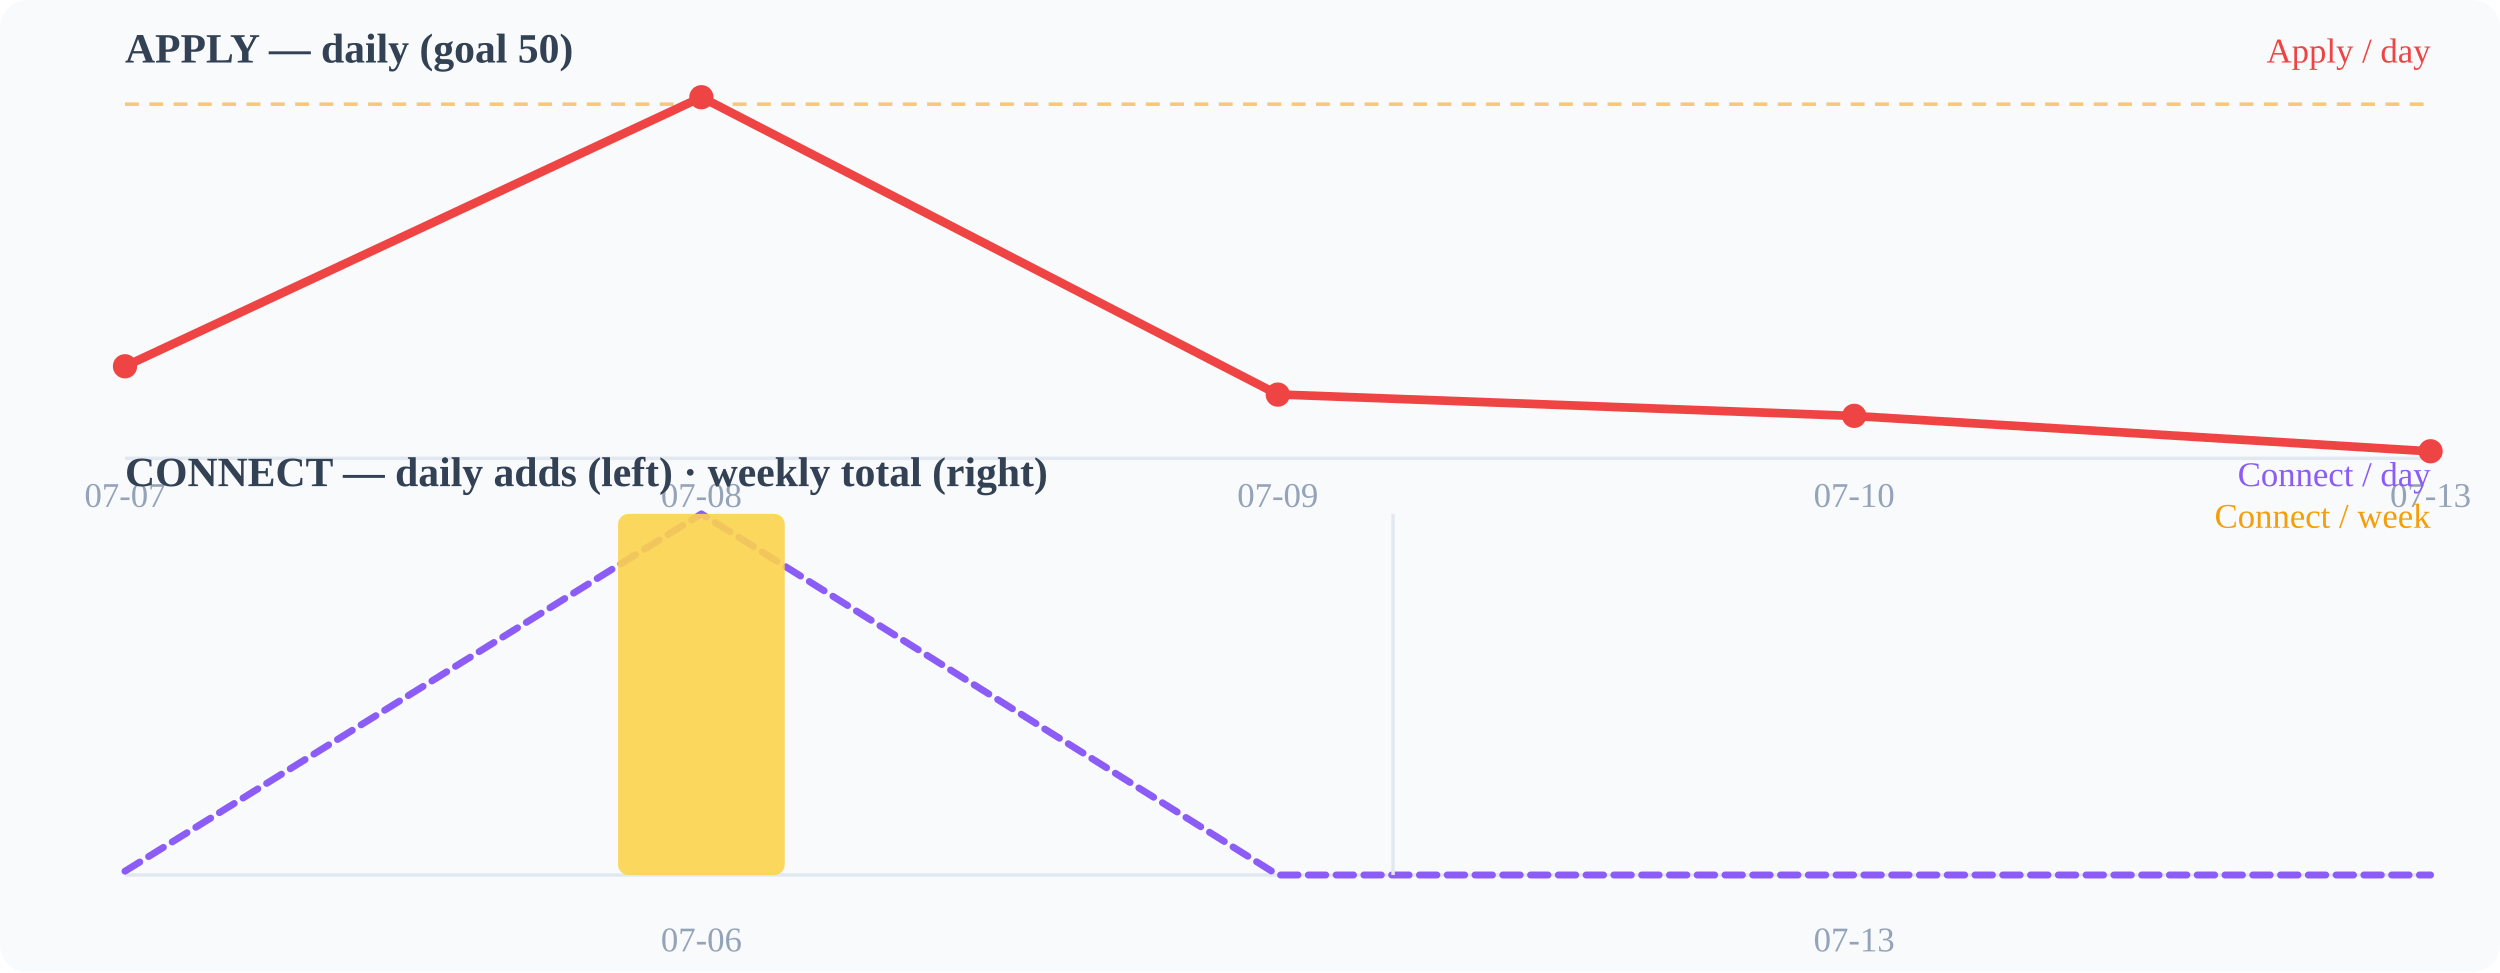
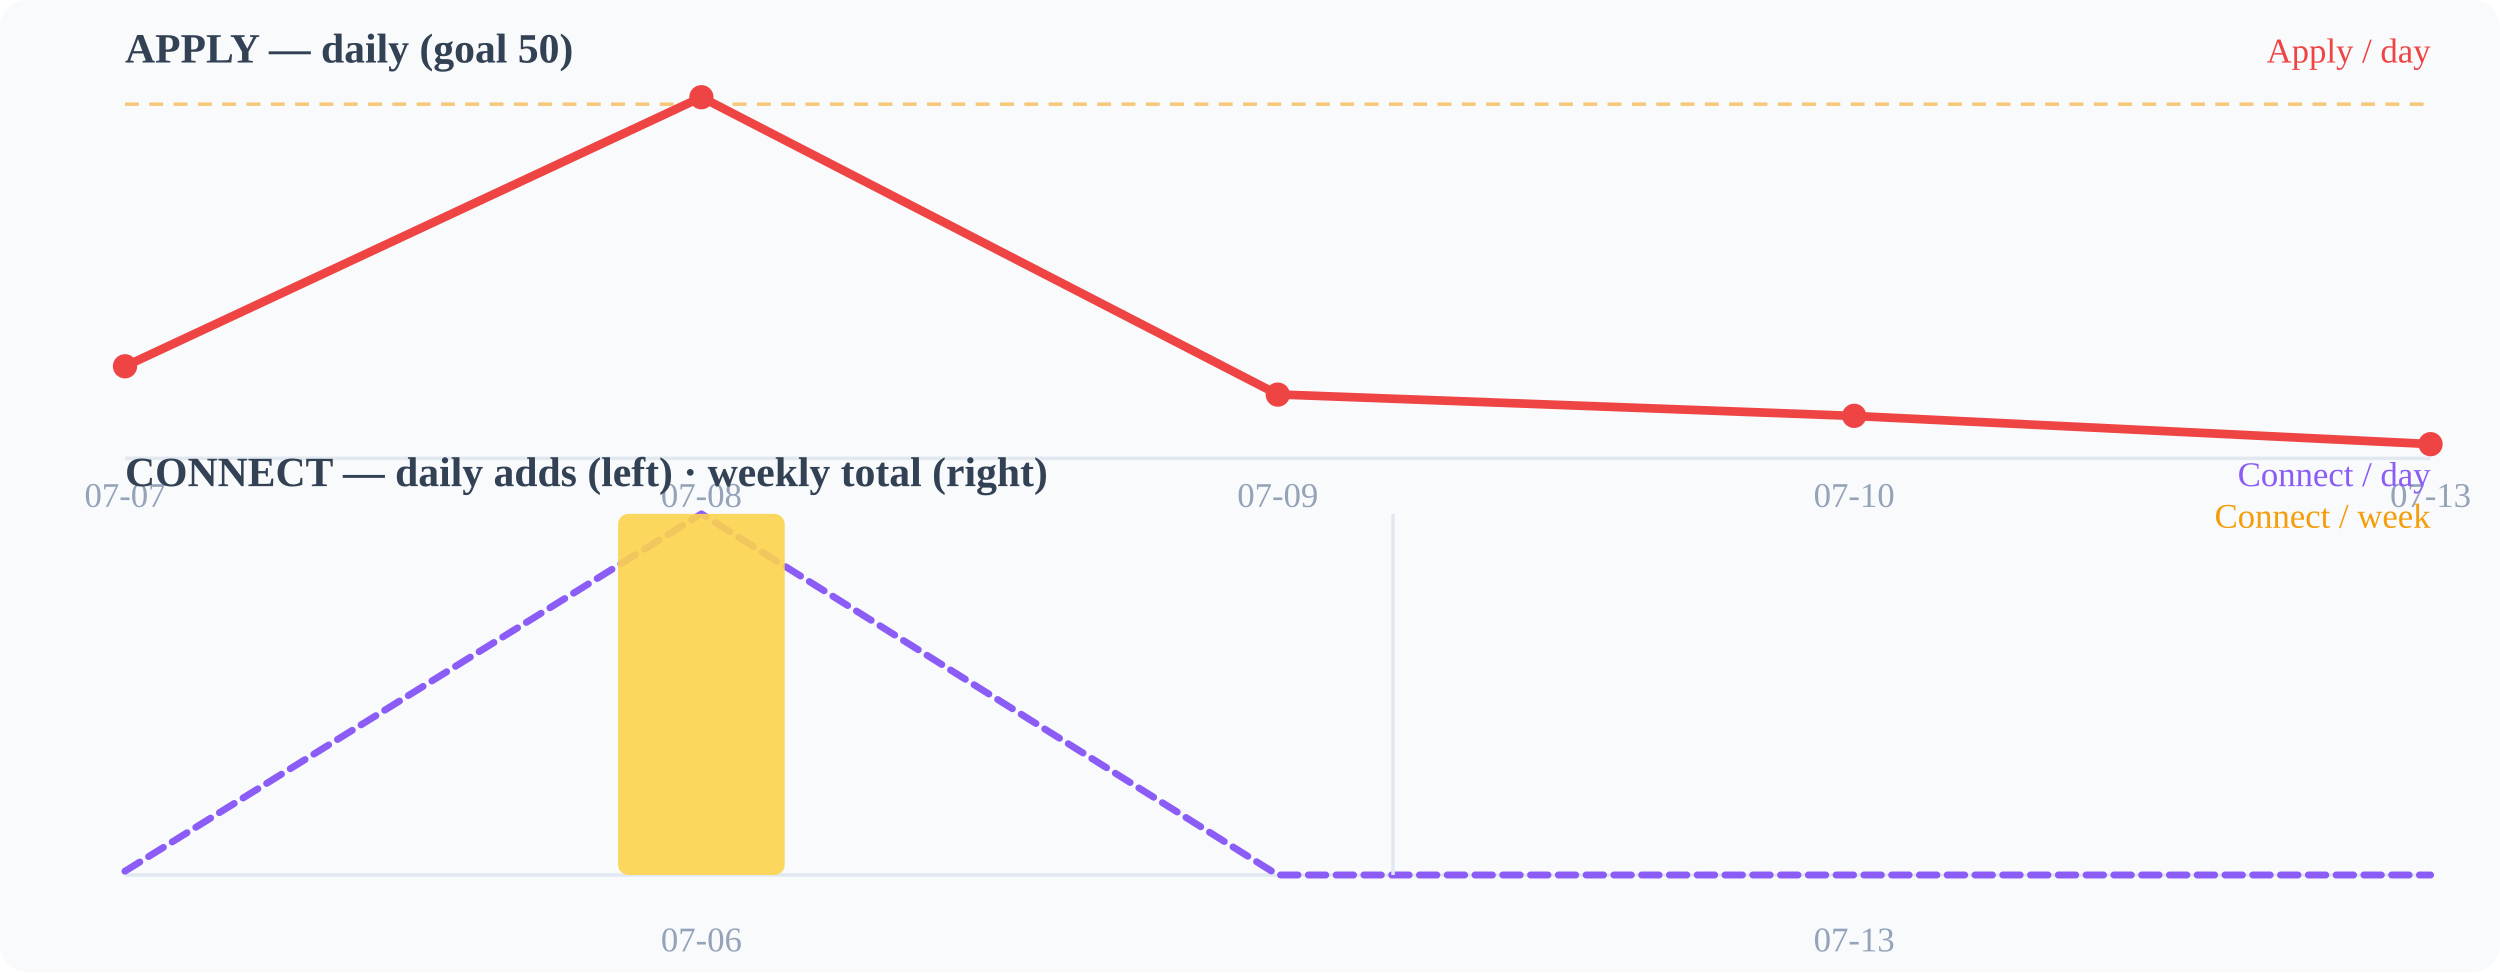
<svg xmlns="http://www.w3.org/2000/svg" width="720" height="280" viewBox="0 0 720 280">
  <rect width="720" height="280" fill="#f8fafc" rx="8" />
  <text x="36" y="18" font-size="12" font-weight="600" fill="#334155">APPLY — daily (goal 50)</text>
  <line x1="36" y1="132" x2="700" y2="132" stroke="#e2e8f0" stroke-width="1" />
  <line x1="36" y1="30.0" x2="700" y2="30.0" stroke="#f59e0b" stroke-width="1" stroke-dasharray="4 3" opacity="0.55" />
-   <polyline points="36.0,105.5 202.0,28.0 368.0,113.6 534.0,119.8 700.0,130.0" fill="none" stroke="#ef4444" stroke-width="2.5" stroke-linecap="round" stroke-linejoin="round" />
+   <polyline points="36.0,105.5 202.0,28.0 368.0,113.6 534.0,119.8 700.0,127.9" fill="none" stroke="#ef4444" stroke-width="2.5" stroke-linecap="round" stroke-linejoin="round" />
  <circle cx="36" cy="105.49" r="3.5" fill="#ef4444" />
  <circle cx="202" cy="28" r="3.5" fill="#ef4444" />
  <circle cx="368" cy="113.647" r="3.5" fill="#ef4444" />
  <circle cx="534" cy="119.765" r="3.5" fill="#ef4444" />
-   <circle cx="700" cy="129.961" r="3.5" fill="#ef4444" />
+   <circle cx="700" cy="127.922" r="3.5" fill="#ef4444" />
  <text x="36" y="146" font-size="10" fill="#94a3b8" text-anchor="middle">07-07</text>
  <text x="202" y="146" font-size="10" fill="#94a3b8" text-anchor="middle">07-08</text>
  <text x="368" y="146" font-size="10" fill="#94a3b8" text-anchor="middle">07-09</text>
  <text x="534" y="146" font-size="10" fill="#94a3b8" text-anchor="middle">07-10</text>
  <text x="700" y="146" font-size="10" fill="#94a3b8" text-anchor="middle">07-13</text>
  <text x="36" y="140" font-size="12" font-weight="600" fill="#334155">CONNECT — daily adds (left) · weekly total (right)</text>
  <line x1="36" y1="252" x2="700" y2="252" stroke="#e2e8f0" stroke-width="1" />
  <polyline points="36.0,250.9 202.0,148.0 368.0,252.0 534.0,252.0 700.0,252.0" fill="none" stroke="#8b5cf6" stroke-width="2" stroke-linecap="round" stroke-linejoin="round" stroke-dasharray="5 3" />
  <rect x="178.0" y="148.0" width="48" height="104.0" rx="3" fill="#fcd34d" opacity="0.9" />
  <rect x="510.0" y="252.0" width="48" height="0.0" rx="3" fill="#f59e0b" opacity="0.9" />
  <line x1="401.2" y1="148" x2="401.2" y2="252" stroke="#e2e8f0" stroke-width="1" />
  <text x="202" y="274" font-size="10" fill="#94a3b8" text-anchor="middle">07-06</text>
  <text x="534" y="274" font-size="10" fill="#94a3b8" text-anchor="middle">07-13</text>
  <text x="700" y="18" font-size="10" fill="#ef4444" text-anchor="end">Apply / day</text>
  <text x="700" y="140" font-size="10" fill="#8b5cf6" text-anchor="end">Connect / day</text>
  <text x="700" y="152" font-size="10" fill="#f59e0b" text-anchor="end">Connect / week</text>
</svg>
